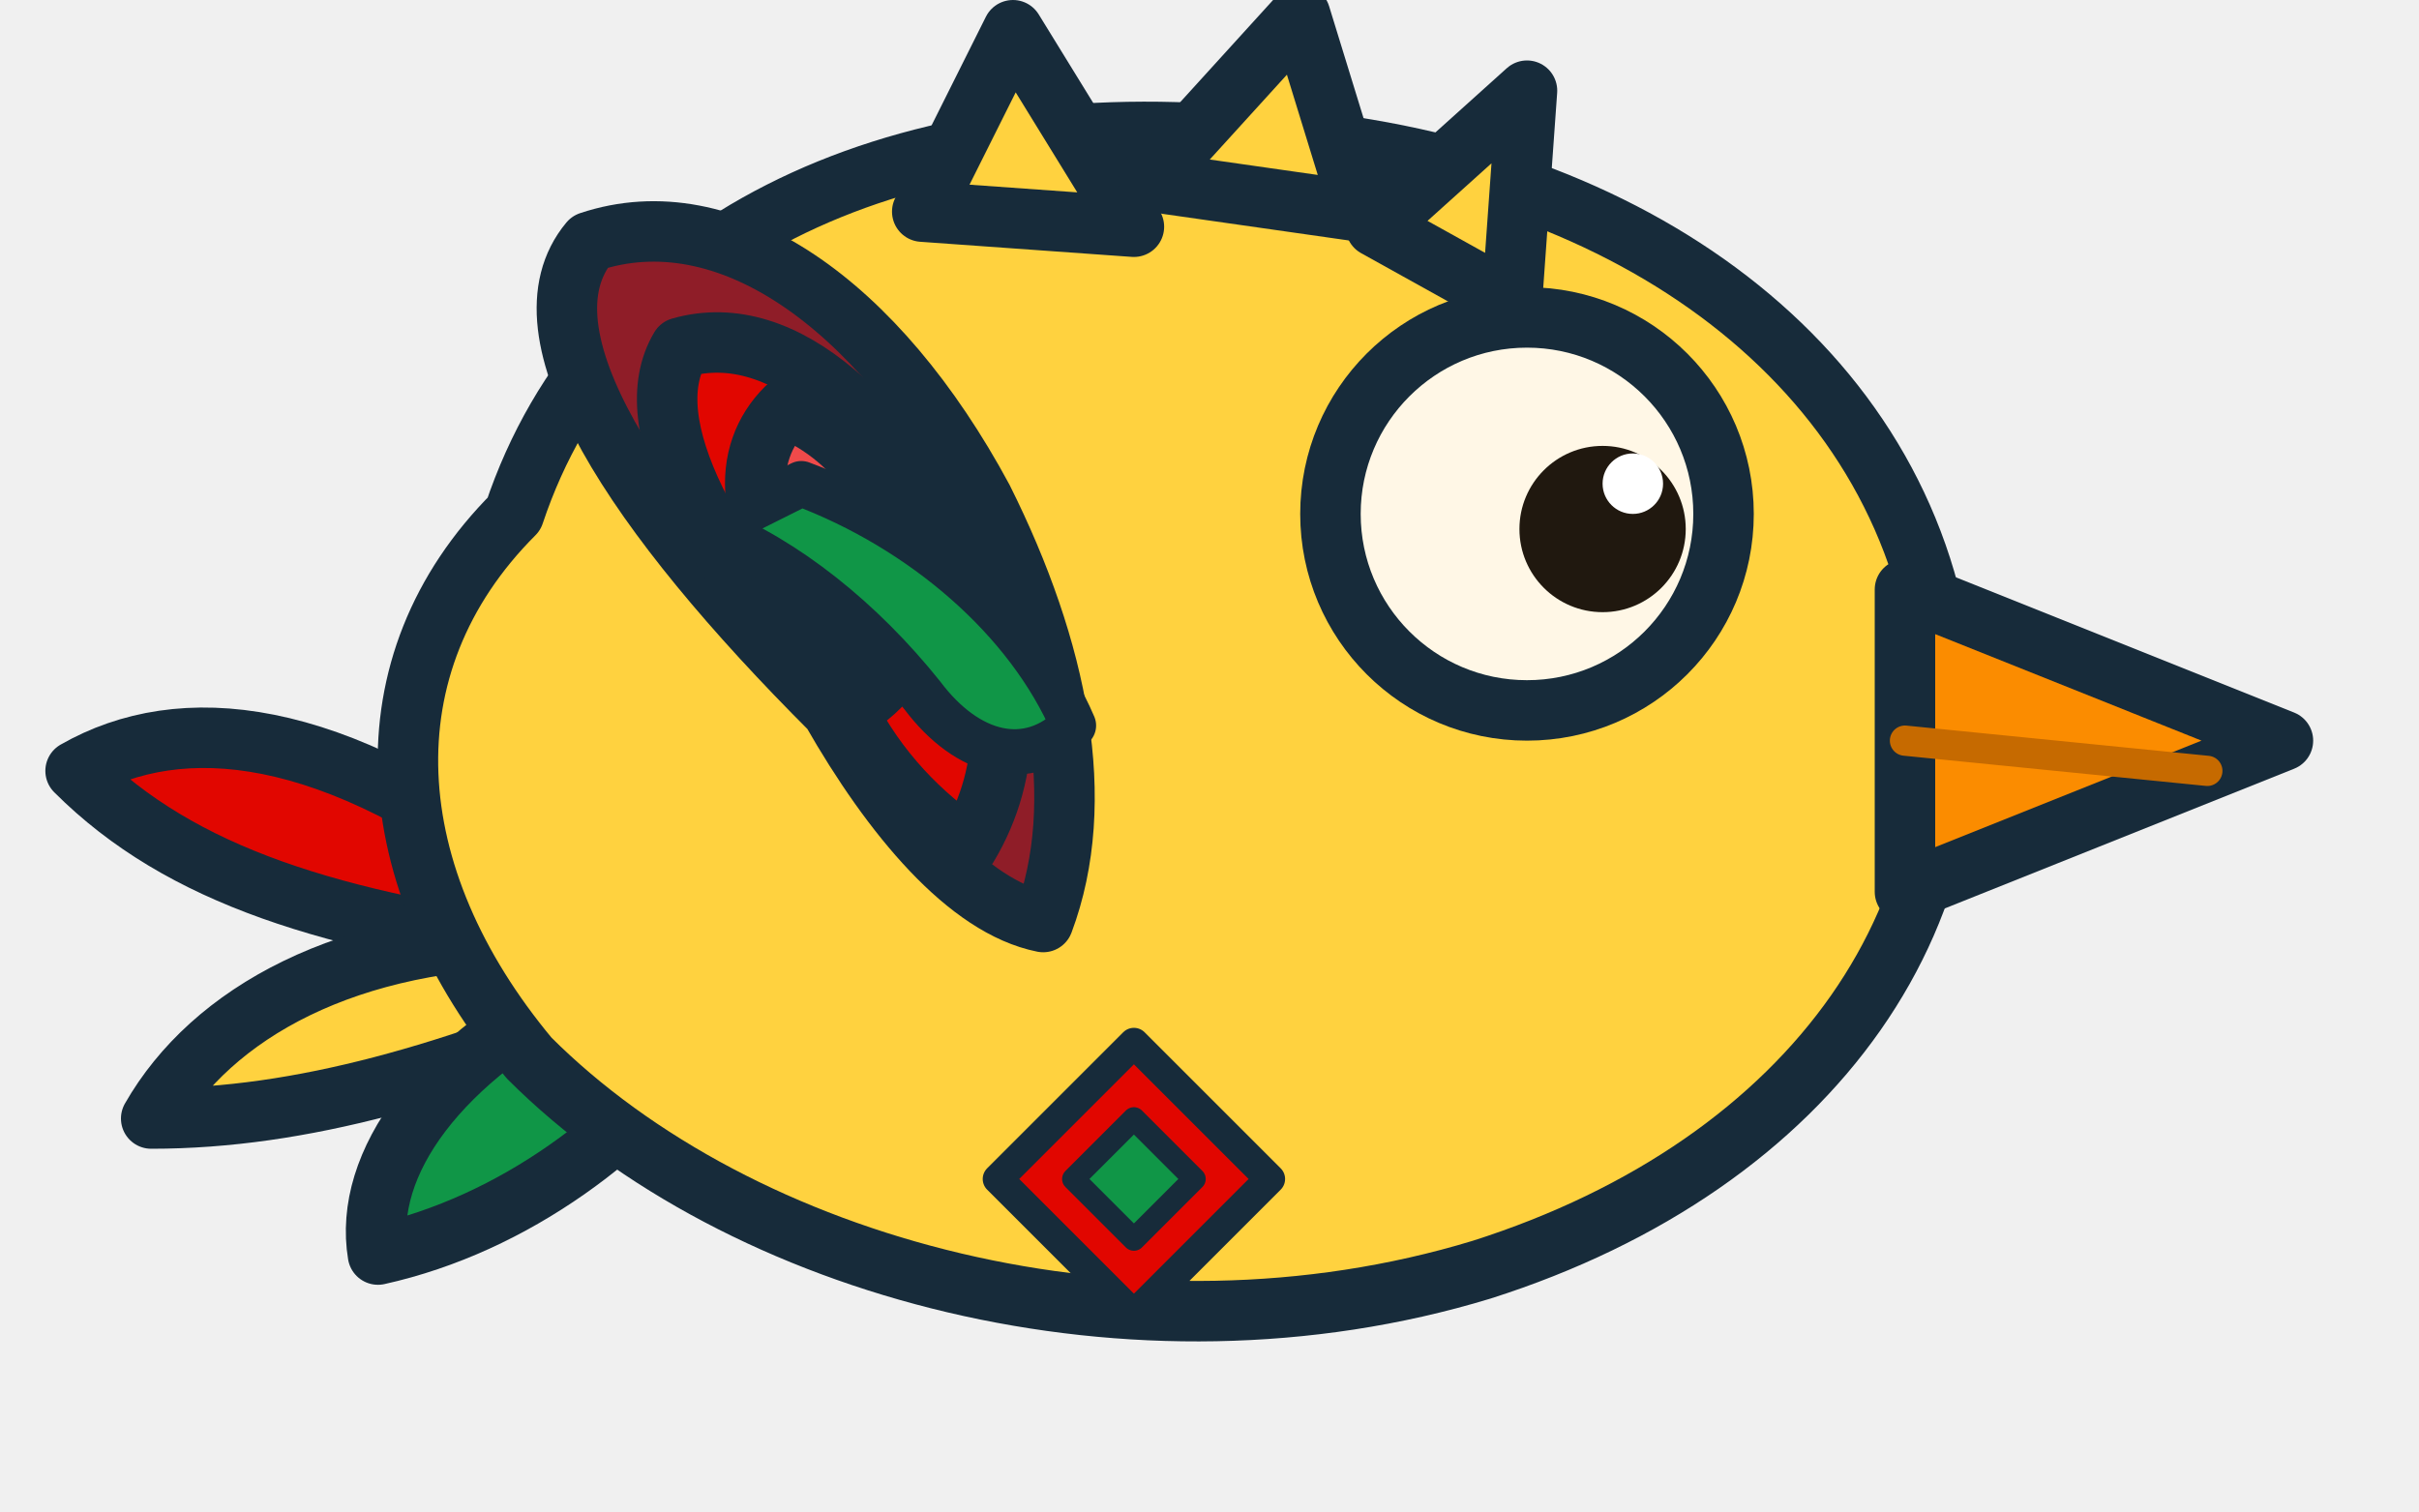
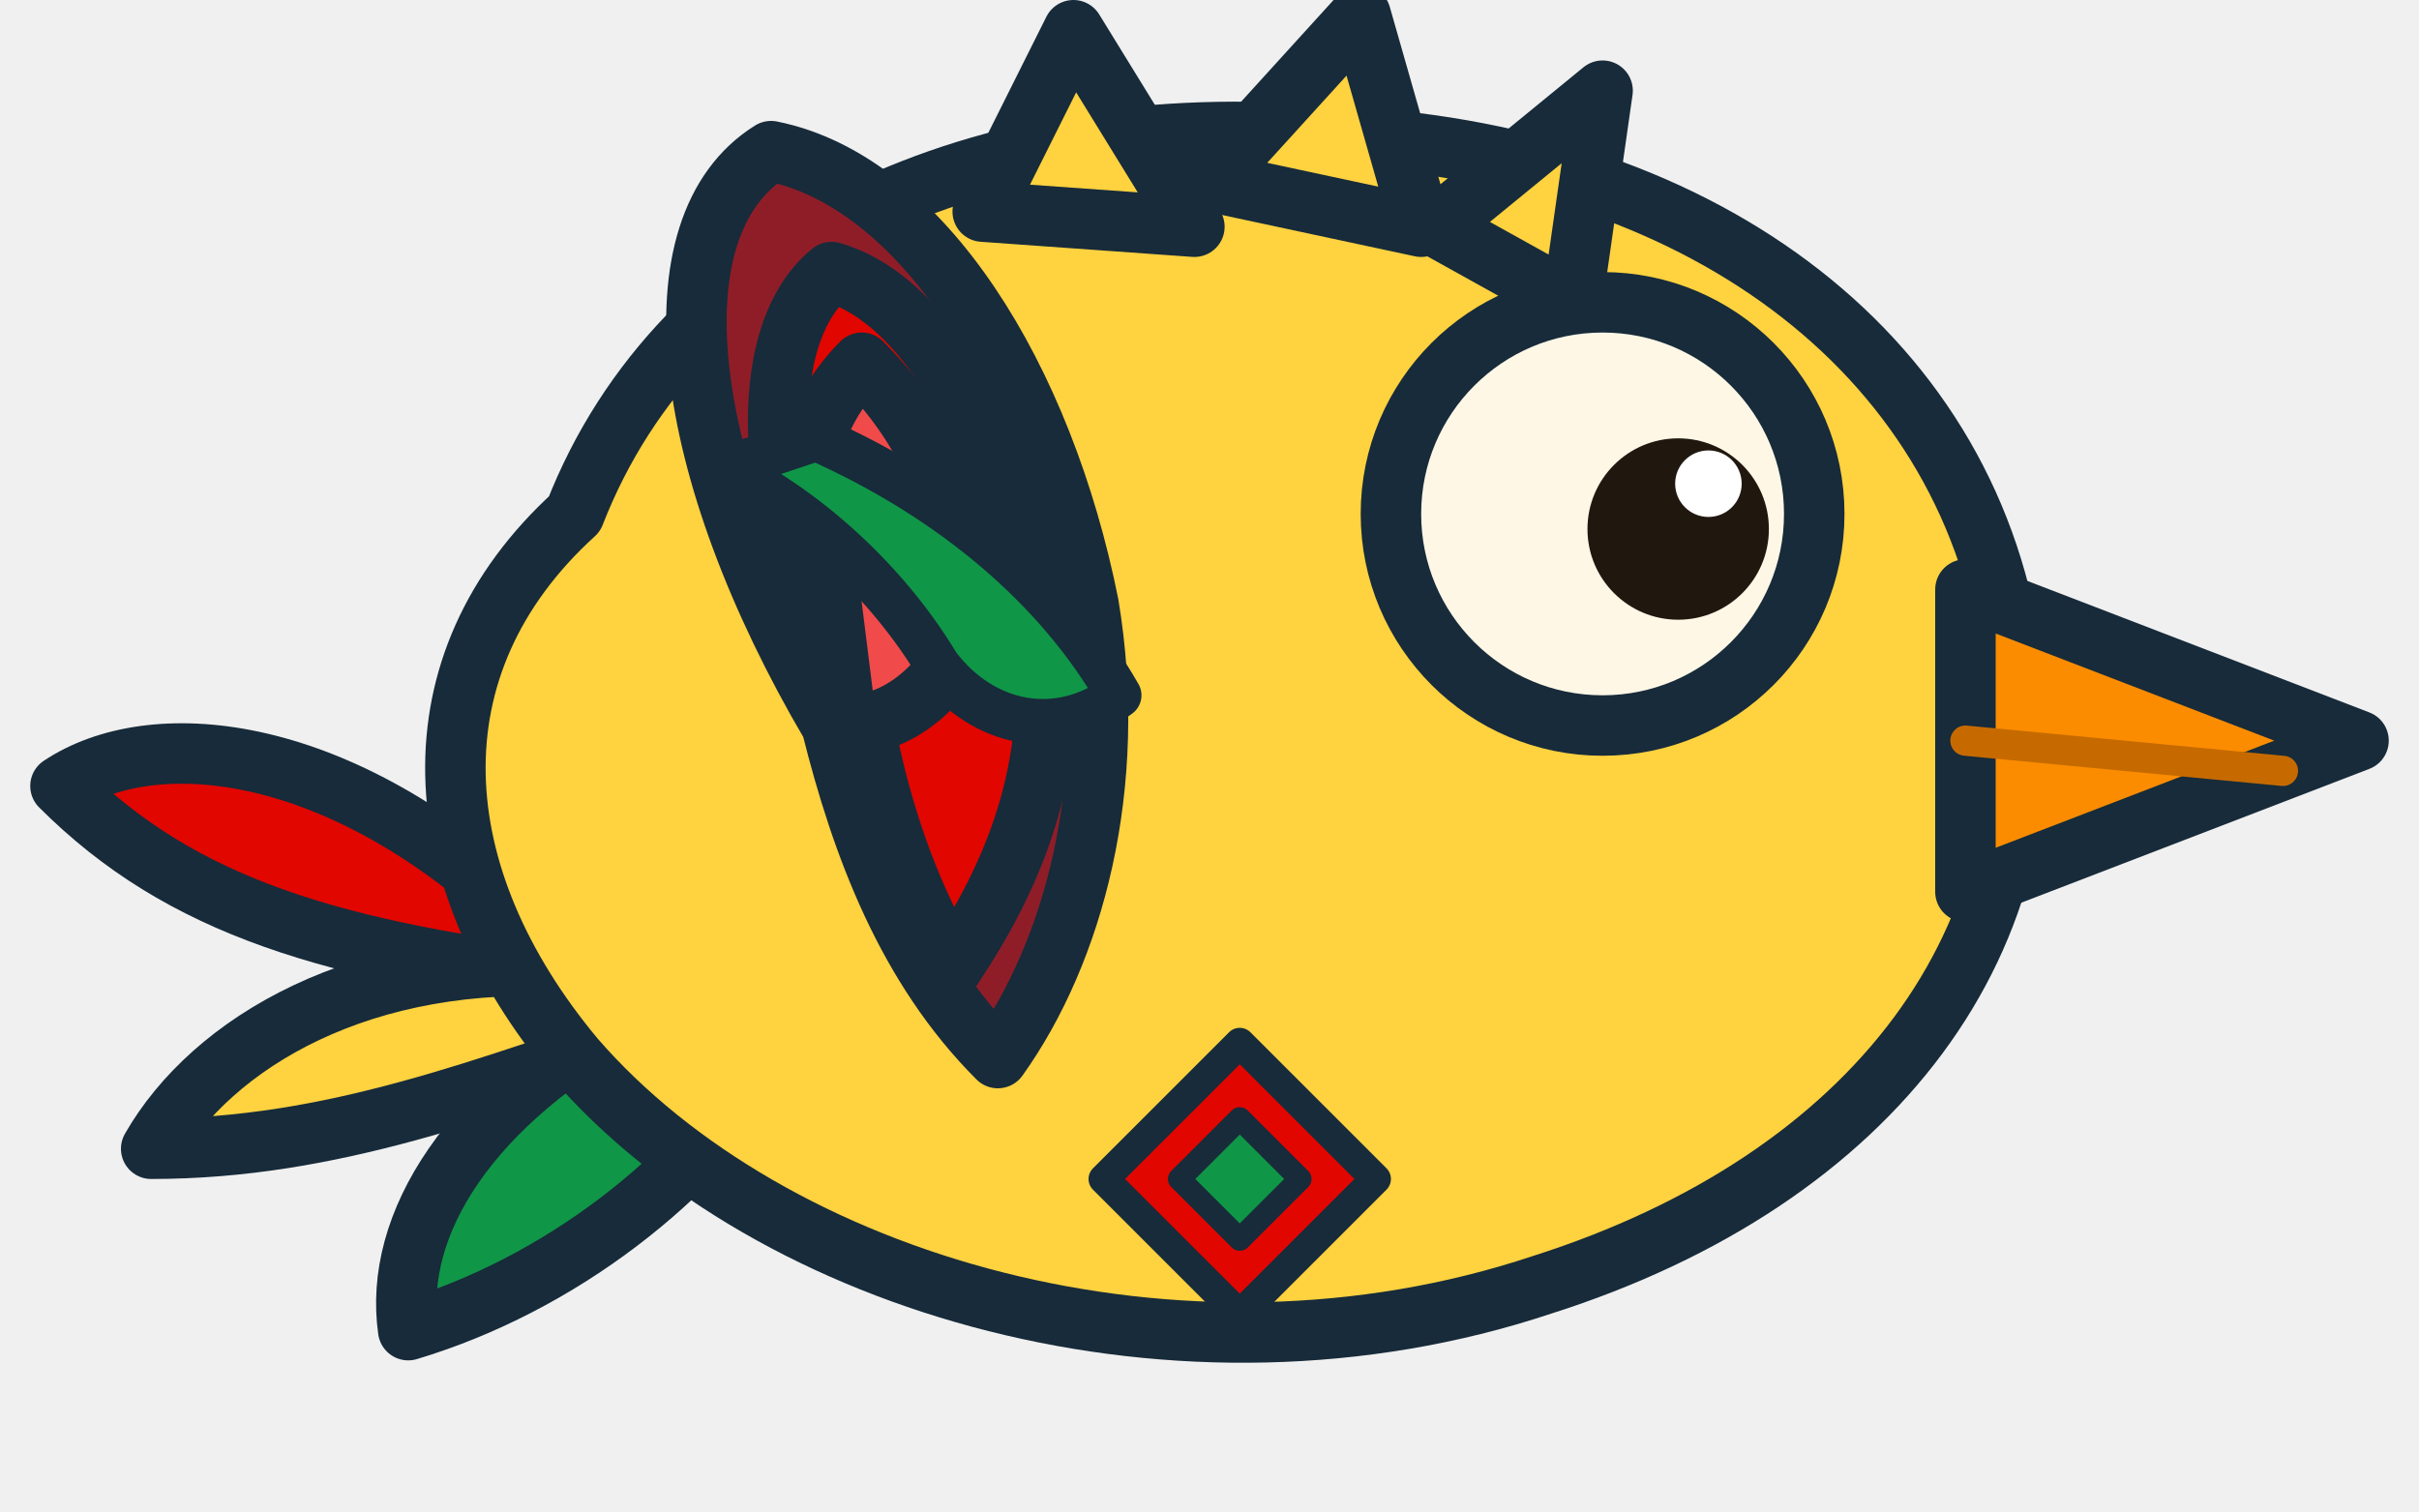
<svg xmlns="http://www.w3.org/2000/svg" viewBox="0 0 160 100">
  <g stroke="#172B3A" stroke-width="4" stroke-linejoin="round" stroke-linecap="round">
-     <path d="M35 58 C22 48 12 47 5 51 C12 58 22 61 37 63 Z" fill="#E10600" />
-     <path d="M36 62 C23 62 14 67 10 74 C20 74 30 71 42 66 Z" fill="#FFD23F" />
-     <path d="M39 65 C29 70 24 77 25 83 C34 81 42 75 47 68 Z" fill="#109647" />
-     <path d="M34 34 C40 16 59 7 82 9 C105 10 124 22 128 41 C132 60 120 77 98 84 C75 91 49 84 35 70 C25 58 24 44 34 34 Z" fill="#FFD23F" />
-     <path d="M61 14 L67 2 L75 15 Z" fill="#FFD23F" />
-     <path d="M76 12 L86 1 L90 14 Z" fill="#FFD23F" />
-     <path d="M91 15 L101 6 L100 20 Z" fill="#FFD23F" />
-     <path d="M55 47 C42 34 34 22 39 16 C48 13 58 20 65 33 C70 43 72 53 69 61 C64 60 59 54 55 47 Z" fill="#8F1D28" />
-     <path d="M56 47 C47 37 42 28 45 23 C52 21 59 28 64 38 C67 45 67 51 64 56 C61 54 58 51 56 47 Z" fill="#E10600" />
-     <path d="M54 41 C49 35 49 30 52 27 C57 29 60 34 61 40 C60 44 58 46 56 47 Z" fill="#F04A4A" />
-     <path d="M47 35 C52 37 57 41 61 46 C64 50 68 51 71 48 C68 41 61 35 53 32 Z" fill="#109647" stroke-width="3" />
-     <path d="M75 69 L84 78 L75 87 L66 78 Z" fill="#E10600" stroke-width="2" />
-     <path d="M75 74 L79 78 L75 82 L71 78 Z" fill="#109647" stroke-width="1.5" />
-     <circle cx="101" cy="34" r="13" fill="#FFF7E6" />
-     <circle cx="106" cy="35" r="5.5" fill="#20180F" stroke="none" />
-     <circle cx="108" cy="32" r="2" fill="#FFFFFF" stroke="none" />
-     <path d="M126 39 L151 49 L126 59 Z" fill="#FB8C00" />
-     <path d="M126 49 L146 51" fill="none" stroke="#C66A00" stroke-width="2" />
+     <path d="M34 60 C22 49 10 48 4 52 C12 60 22 63 39 65 Z" fill="#E10600" />
+     <path d="M38 64 C24 63 14 69 10 76 C22 76 32 72 44 68 Z" fill="#FFD23F" />
+     <path d="M42 67 C31 73 26 81 27 88 C37 85 46 78 51 70 Z" fill="#109647" />
+     <path d="M38 34 C45 16 65 7 88 9 C112 10 130 23 133 43 C136 62 124 78 102 85 C78 93 51 85 38 70 C28 58 27 44 38 34 Z" fill="#FFD23F" />
+     <path d="M65 14 L71 2 L79 15 Z" fill="#FFD23F" />
+     <path d="M80 12 L90 1 L94 15 Z" fill="#FFD23F" />
+     <path d="M95 15 L106 6 L104 20 Z" fill="#FFD23F" />
+     <path d="M55 48 C45 31 43 15 51 10 C61 12 69 25 72 40 C74 52 71 63 66 70 C60 64 57 56 55 48 Z" fill="#8F1D28" />
+     <path d="M57 47 C50 34 50 22 55 18 C62 20 67 31 69 42 C70 51 67 58 63 64 C60 59 58 53 57 47 Z" fill="#E10600" />
+     <path d="M55 40 C52 34 53 28 57 24 C62 29 64 35 64 42 C62 46 59 48 56 48 Z" fill="#F04A4A" />
+     <path d="M48 31 C54 34 59 39 62 44 C65 48 70 49 74 46 C70 39 63 33 54 29 Z" fill="#109647" stroke-width="3" />
+     <path d="M82 69 L91 78 L82 87 L73 78 Z" fill="#E10600" stroke-width="2" />
+     <path d="M82 74 L86 78 L82 82 L78 78 Z" fill="#109647" stroke-width="1.5" />
+     <circle cx="106" cy="34" r="14" fill="#FFF7E6" />
+     <circle cx="111" cy="35" r="6" fill="#20180F" stroke="none" />
+     <circle cx="113" cy="32" r="2.2" fill="#FFFFFF" stroke="none" />
+     <path d="M130 39 L156 49 L130 59 Z" fill="#FB8C00" />
+     <path d="M130 49 L151 51" fill="none" stroke="#C66A00" stroke-width="2" />
  </g>
</svg>
